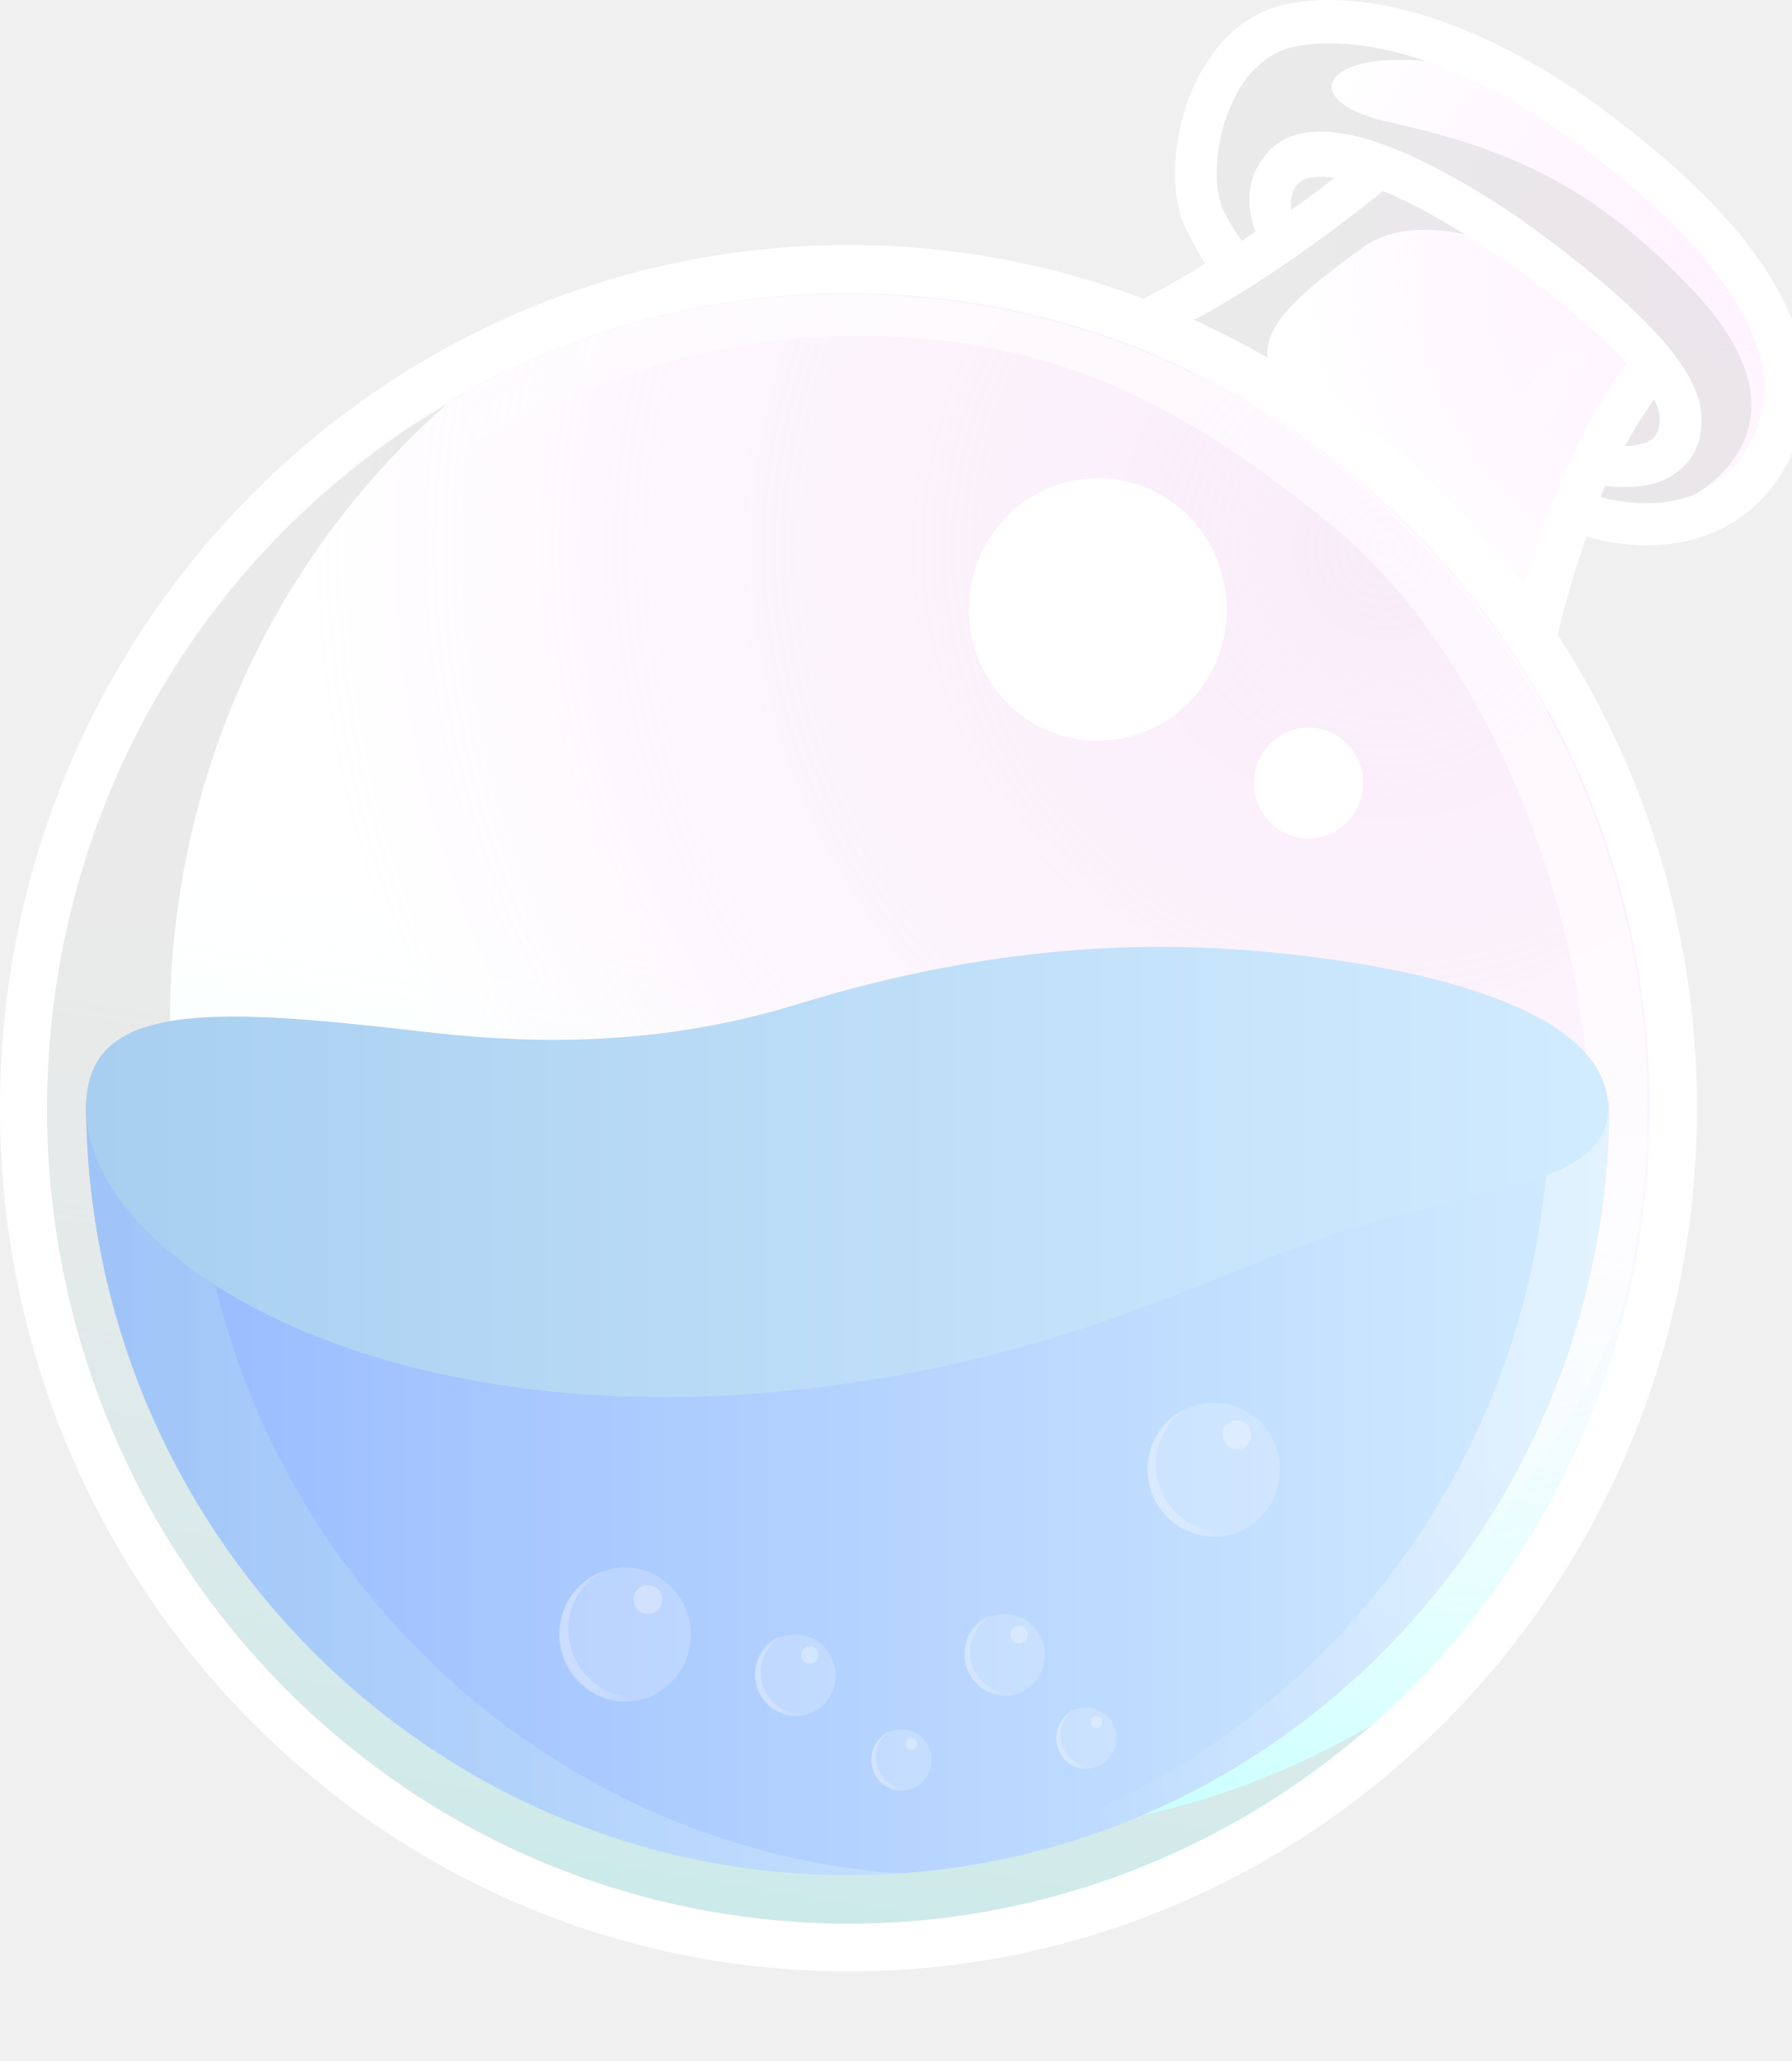
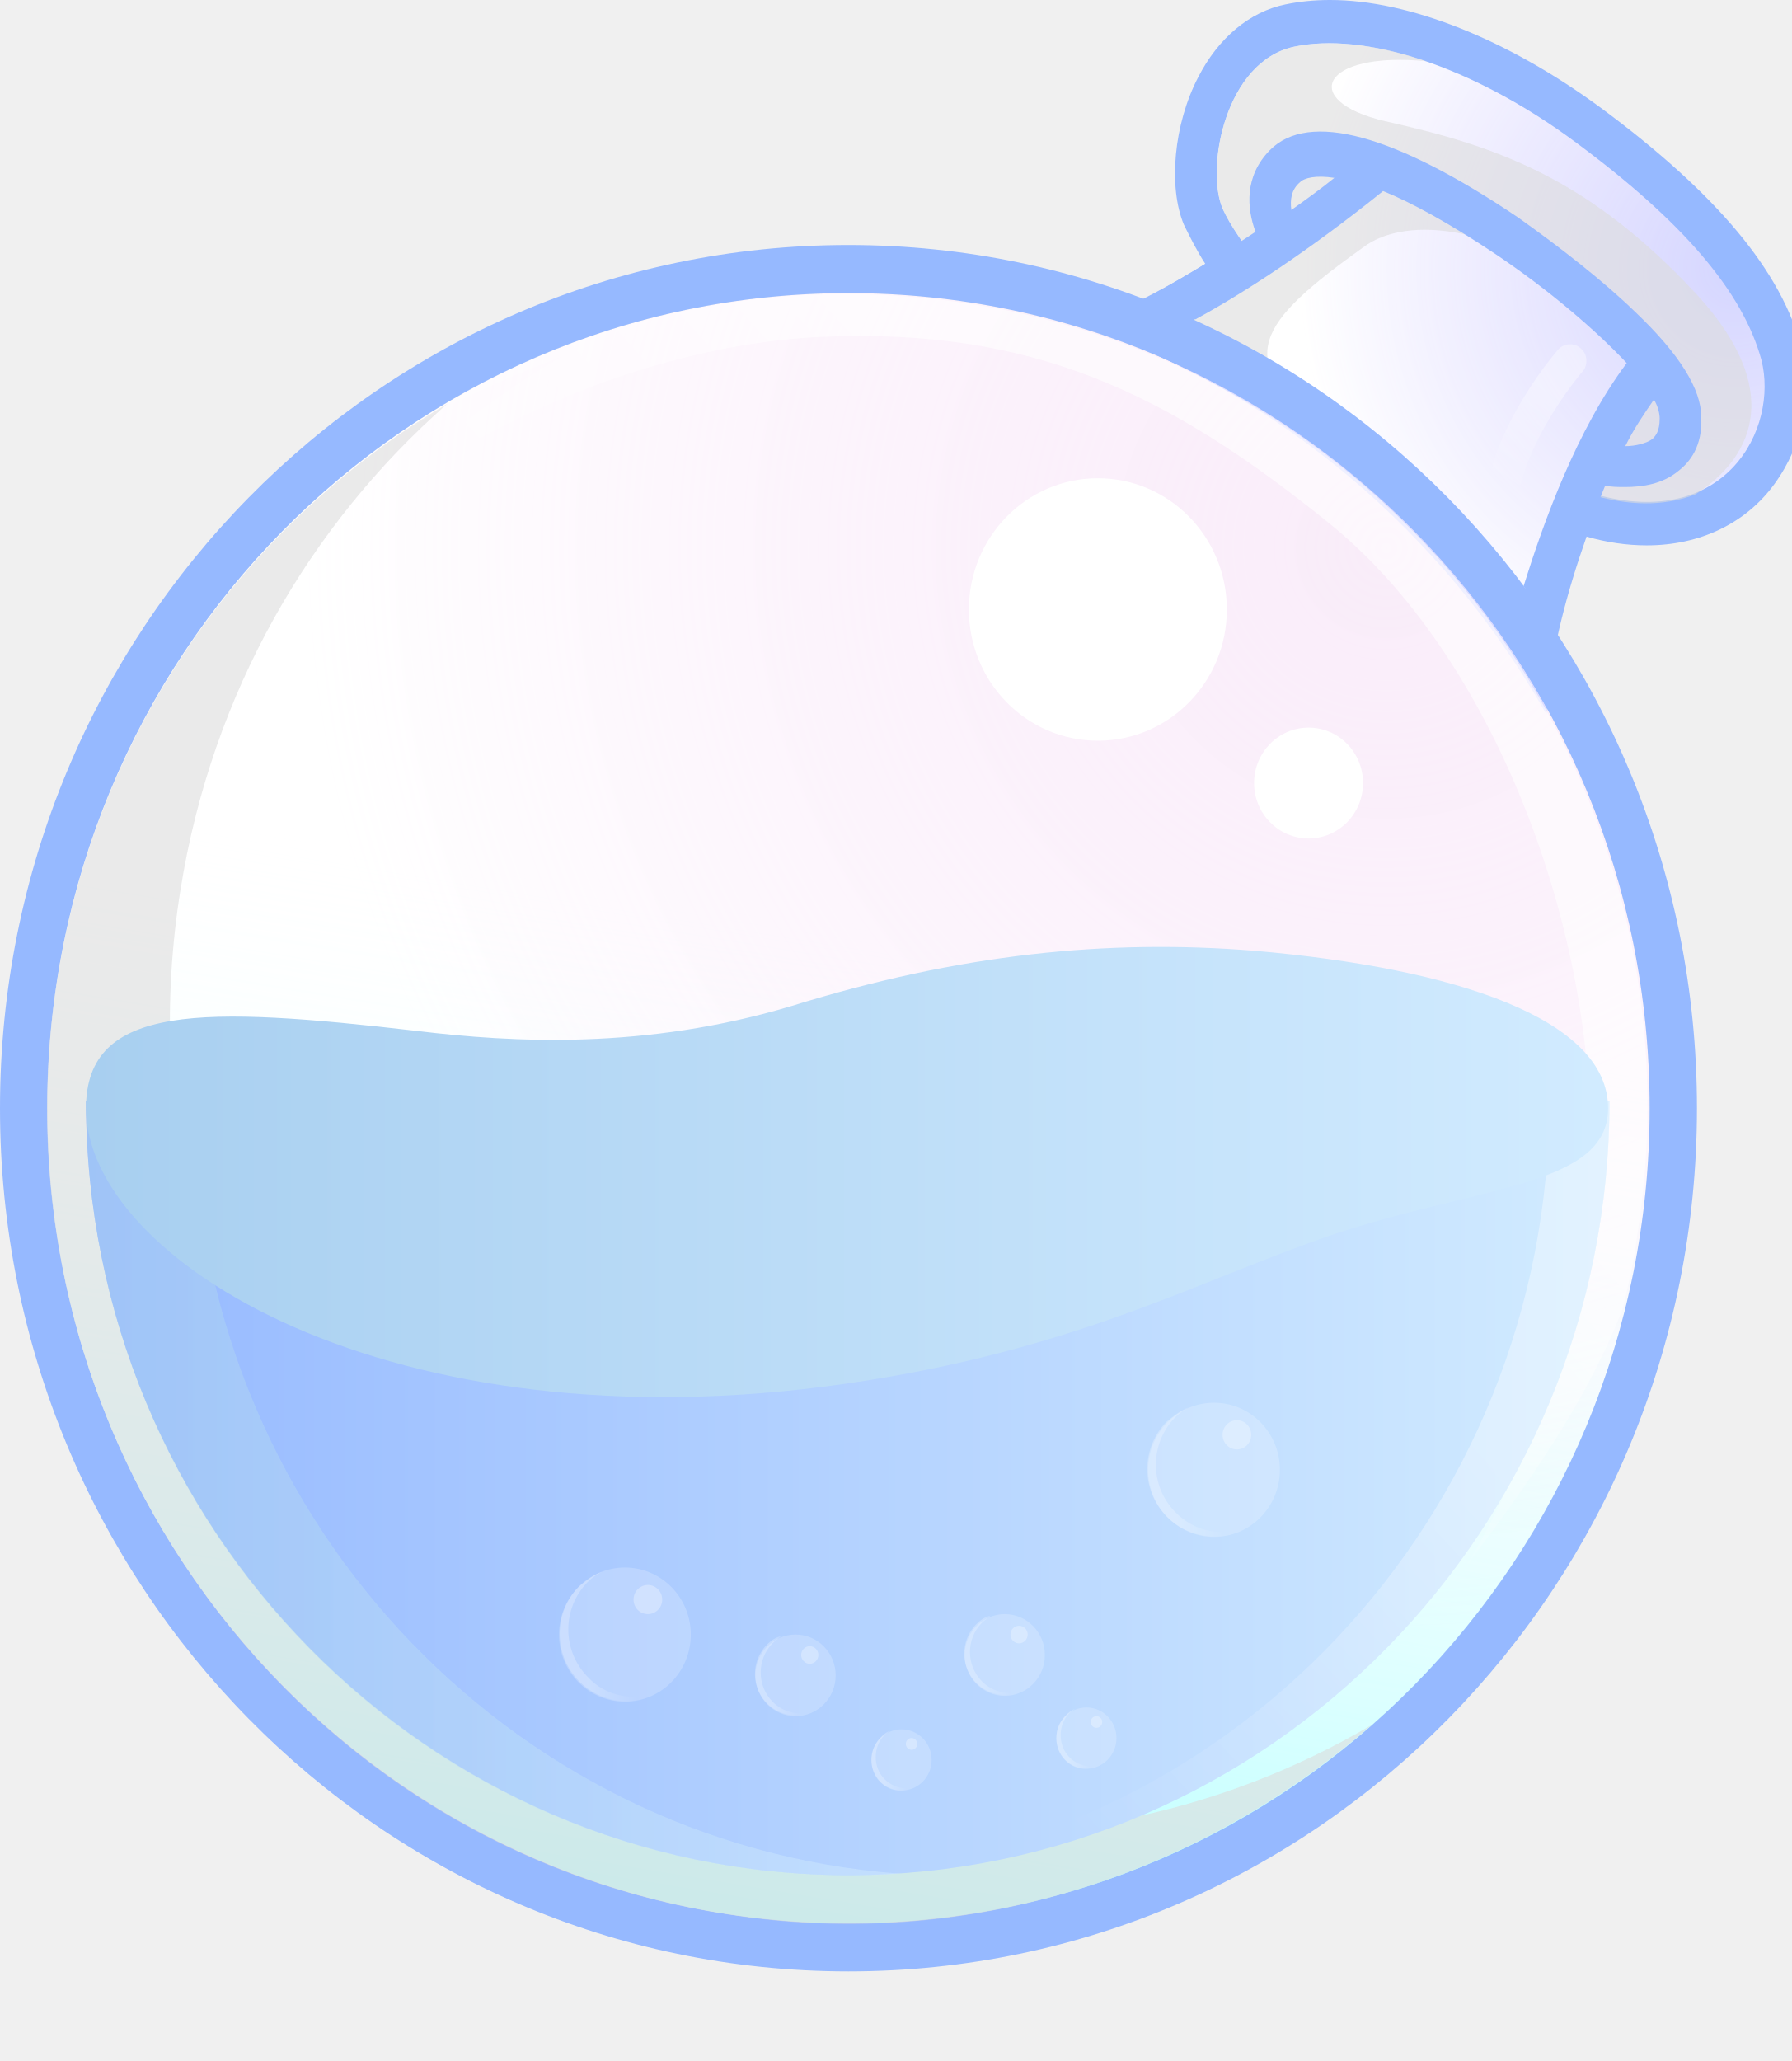
<svg xmlns="http://www.w3.org/2000/svg" width="" height="23" viewBox="0 0 20 23" fill="none">
-   <path d="M20.108 3.889C19.884 3.027 19.164 2.164 17.868 1.204C16.829 0.439 15.725 0 14.845 0C14.669 0 14.509 0.016 14.349 0.049C13.949 0.13 13.597 0.423 13.373 0.862C13.101 1.383 13.037 2.083 13.213 2.506C13.277 2.636 13.357 2.799 13.453 2.945C12.605 3.466 12.126 3.612 12.062 3.629C14.269 4.377 16.109 5.939 17.261 7.973L17.276 7.778C17.325 7.241 17.484 6.623 17.708 5.988C17.932 6.053 18.156 6.086 18.38 6.086C18.972 6.086 19.484 5.842 19.804 5.402C20.124 4.963 20.252 4.377 20.108 3.889Z" fill="white" />
+   <path d="M20.108 3.889C19.884 3.027 19.164 2.164 17.868 1.204C16.829 0.439 15.725 0 14.845 0C14.669 0 14.509 0.016 14.349 0.049C13.949 0.13 13.597 0.423 13.373 0.862C13.101 1.383 13.037 2.083 13.213 2.506C13.277 2.636 13.357 2.799 13.453 2.945C12.605 3.466 12.126 3.612 12.062 3.629C14.269 4.377 16.109 5.939 17.261 7.973L17.276 7.778C17.325 7.241 17.484 6.623 17.708 5.988C17.932 6.053 18.156 6.086 18.38 6.086C18.972 6.086 19.484 5.842 19.804 5.402C20.124 4.963 20.252 4.377 20.108 3.889Z" fill="#96B9FF" />
  <path d="M17.804 5.516C19.26 5.923 19.852 4.784 19.66 4.019C19.452 3.254 18.78 2.473 17.596 1.595C16.413 0.716 15.213 0.358 14.445 0.521C13.677 0.683 13.453 1.871 13.645 2.327C13.725 2.506 13.901 2.766 14.141 3.059C13.837 3.271 13.549 3.433 13.309 3.58C14.781 4.247 16.061 5.288 17.021 6.59C17.133 6.151 17.293 5.76 17.436 5.419C17.549 5.435 17.677 5.467 17.804 5.516Z" fill="url(#paint0_radial_18015_421997)" />
  <path d="M9.47 21.463C14.409 21.463 18.413 17.39 18.413 12.367C18.413 7.343 14.409 3.271 9.47 3.271C4.532 3.271 0.528 7.343 0.528 12.367C0.528 17.39 4.532 21.463 9.47 21.463Z" fill="url(#paint1_radial_18015_421997)" />
  <path opacity="0.6" d="M18.924 3.271C17.708 1.969 16.685 1.627 15.453 1.351C14.493 1.123 14.749 0.57 15.917 0.683C15.357 0.488 14.829 0.439 14.445 0.521C13.677 0.683 13.453 1.871 13.645 2.327C13.725 2.506 13.901 2.766 14.141 3.059C13.709 3.352 13.341 3.564 13.037 3.726C13.181 3.791 13.357 3.873 13.565 3.987C14.109 4.28 14.701 4.768 14.701 4.768C13.805 3.987 13.997 3.629 15.229 2.75C15.613 2.473 16.317 2.506 16.973 2.848C17.628 3.189 18.396 4.052 18.396 4.052L17.66 5.484C17.708 5.5 17.756 5.516 17.804 5.533C18.268 5.663 18.636 5.63 18.924 5.516C19.26 5.305 20.14 4.589 18.924 3.271Z" fill="#DCDCDC" />
-   <path d="M15.437 2.132C15.757 2.262 16.173 2.49 16.685 2.831C17.293 3.238 17.82 3.694 18.156 4.052C17.596 4.8 17.229 5.825 17.005 6.541C17.117 6.704 17.245 6.867 17.357 7.03C17.469 6.623 17.66 6.021 17.916 5.419C17.98 5.435 18.06 5.435 18.14 5.435C18.332 5.435 18.556 5.402 18.732 5.256C18.86 5.158 19.004 4.979 18.988 4.654C18.988 4.345 18.748 3.954 18.252 3.482C17.9 3.14 17.421 2.766 16.941 2.425C15.565 1.497 14.605 1.237 14.173 1.676C13.885 1.969 13.917 2.327 14.013 2.587C13.501 2.929 13.069 3.173 12.781 3.336C12.973 3.401 13.149 3.482 13.341 3.564C13.853 3.287 14.589 2.815 15.437 2.132ZM18.46 4.459C18.508 4.54 18.524 4.621 18.524 4.67C18.524 4.817 18.476 4.865 18.444 4.898C18.38 4.947 18.252 4.979 18.14 4.979C18.236 4.784 18.348 4.621 18.46 4.459ZM14.509 2.034C14.557 1.985 14.685 1.953 14.893 1.985C14.733 2.115 14.573 2.229 14.413 2.343C14.397 2.229 14.413 2.115 14.509 2.034Z" fill="white" />
-   <path d="M9.47 2.734C4.239 2.734 0 7.046 0 12.367C0 17.688 4.239 22 9.47 22C14.701 22 18.94 17.688 18.94 12.367C18.94 7.046 14.685 2.734 9.47 2.734ZM9.47 21.463C4.527 21.463 0.528 17.395 0.528 12.367C0.528 7.339 4.527 3.271 9.47 3.271C14.413 3.271 18.412 7.339 18.412 12.367C18.412 17.395 14.397 21.463 9.47 21.463Z" fill="white" />
+   <path d="M15.437 2.132C15.757 2.262 16.173 2.49 16.685 2.831C17.293 3.238 17.82 3.694 18.156 4.052C17.596 4.8 17.229 5.825 17.005 6.541C17.117 6.704 17.245 6.867 17.357 7.03C17.469 6.623 17.66 6.021 17.916 5.419C17.98 5.435 18.06 5.435 18.14 5.435C18.332 5.435 18.556 5.402 18.732 5.256C18.86 5.158 19.004 4.979 18.988 4.654C18.988 4.345 18.748 3.954 18.252 3.482C17.9 3.14 17.421 2.766 16.941 2.425C15.565 1.497 14.605 1.237 14.173 1.676C13.885 1.969 13.917 2.327 14.013 2.587C13.501 2.929 13.069 3.173 12.781 3.336C12.973 3.401 13.149 3.482 13.341 3.564C13.853 3.287 14.589 2.815 15.437 2.132ZM18.46 4.459C18.508 4.54 18.524 4.621 18.524 4.67C18.524 4.817 18.476 4.865 18.444 4.898C18.38 4.947 18.252 4.979 18.14 4.979C18.236 4.784 18.348 4.621 18.46 4.459ZM14.509 2.034C14.557 1.985 14.685 1.953 14.893 1.985C14.733 2.115 14.573 2.229 14.413 2.343C14.397 2.229 14.413 2.115 14.509 2.034Z" fill="#96B9FF" />
+   <path d="M9.47 2.734C4.239 2.734 0 7.046 0 12.367C0 17.688 4.239 22 9.47 22C14.701 22 18.94 17.688 18.94 12.367C18.94 7.046 14.685 2.734 9.47 2.734ZM9.47 21.463C4.527 21.463 0.528 17.395 0.528 12.367C0.528 7.339 4.527 3.271 9.47 3.271C14.413 3.271 18.412 7.339 18.412 12.367C18.412 17.395 14.397 21.463 9.47 21.463Z" fill="#96B9FF" />
  <path opacity="0.6" d="M9.47 21.463C14.409 21.463 18.413 17.39 18.413 12.367C18.413 7.343 14.409 3.271 9.47 3.271C4.532 3.271 0.528 7.343 0.528 12.367C0.528 17.39 4.532 21.463 9.47 21.463Z" fill="url(#paint2_linear_18015_421997)" />
  <path opacity="0.6" d="M9.406 20.357C4.527 19.559 1.216 14.889 2.015 9.926C2.367 7.729 3.455 5.858 4.991 4.507C2.751 5.825 1.088 8.12 0.64 10.919C-0.144 15.882 3.167 20.552 8.03 21.349C10.75 21.805 13.373 20.942 15.309 19.25C13.597 20.259 11.518 20.698 9.406 20.357Z" fill="#DCDCDC" />
  <path opacity="0.6" d="M10.894 3.401C8.638 3.027 6.447 3.547 4.655 4.703C4.623 4.735 4.591 4.768 4.591 4.768C5.279 4.345 6.287 3.97 6.287 3.97C3.695 5.5 2.895 7.241 2.895 7.241C3.903 5.256 6.862 3.857 9.182 3.759C11.502 3.661 13.021 4.361 14.877 5.874C16.733 7.404 17.852 10.528 17.74 13.002C17.644 15.475 16.364 17.476 16.364 17.476C17.244 16.321 17.772 15.475 18.108 14.613C18.172 14.352 18.236 14.092 18.268 13.815C19.068 8.868 15.773 4.198 10.894 3.401Z" fill="url(#paint3_linear_18015_421997)" />
  <path d="M17.964 12.286C17.964 17.053 14.157 20.926 9.47 20.926C4.783 20.926 0.96 17.053 0.96 12.286H17.964Z" fill="url(#paint4_linear_18015_421997)" />
  <g opacity="0.6">
    <path opacity="0.6" d="M17.293 12.286C17.293 16.939 13.677 20.747 9.134 20.926C9.246 20.926 9.358 20.926 9.47 20.926C14.157 20.926 17.965 17.053 17.965 12.286H17.293Z" fill="url(#paint5_linear_18015_421997)" />
  </g>
  <g opacity="0.7">
    <path opacity="0.7" d="M2.159 12.286H0.96C0.96 17.053 4.767 20.926 9.454 20.926C9.662 20.926 9.854 20.926 10.046 20.91C5.647 20.584 2.159 16.842 2.159 12.286Z" fill="url(#paint6_linear_18015_421997)" />
  </g>
  <path d="M17.948 12.367C17.948 11.374 16.253 10.805 13.997 10.61C12.365 10.479 10.718 10.642 8.83 11.228C7.198 11.716 5.727 11.635 4.655 11.505C2.271 11.228 0.96 11.195 0.96 12.367C0.96 14.059 4.351 16.175 9.438 15.442C12.014 15.068 13.341 14.303 14.861 13.783C16.509 13.229 17.948 13.246 17.948 12.367Z" fill="url(#paint7_linear_18015_421997)" />
  <path d="M12.253 8.266C13.049 8.266 13.693 7.611 13.693 6.802C13.693 5.993 13.049 5.337 12.253 5.337C11.458 5.337 10.814 5.993 10.814 6.802C10.814 7.611 11.458 8.266 12.253 8.266Z" fill="white" />
  <path d="M14.605 9.357C14.941 9.357 15.213 9.08 15.213 8.738C15.213 8.397 14.941 8.12 14.605 8.12C14.27 8.12 13.997 8.397 13.997 8.738C13.997 9.08 14.27 9.357 14.605 9.357Z" fill="white" />
  <g opacity="0.6">
    <path opacity="0.6" d="M16.78 5.63C16.765 5.63 16.748 5.63 16.748 5.63C16.652 5.614 16.588 5.516 16.605 5.402C16.748 4.654 17.356 3.938 17.388 3.905C17.452 3.824 17.58 3.824 17.644 3.889C17.724 3.954 17.724 4.084 17.66 4.149C17.644 4.166 17.084 4.833 16.956 5.484C16.94 5.581 16.86 5.63 16.78 5.63Z" fill="url(#paint8_linear_18015_421997)" />
  </g>
  <path opacity="0.2" d="M8.879 19.152C9.126 19.152 9.327 18.948 9.327 18.697C9.327 18.445 9.126 18.241 8.879 18.241C8.632 18.241 8.431 18.445 8.431 18.697C8.431 18.948 8.632 19.152 8.879 19.152Z" fill="white" />
  <g opacity="0.4">
    <path opacity="0.6" d="M8.622 18.99C8.446 18.811 8.446 18.518 8.622 18.339C8.654 18.307 8.686 18.29 8.718 18.258C8.654 18.274 8.606 18.307 8.558 18.355C8.382 18.535 8.382 18.827 8.558 19.006C8.702 19.153 8.926 19.185 9.102 19.088C8.942 19.153 8.75 19.12 8.622 18.99Z" fill="url(#paint9_linear_18015_421997)" />
  </g>
  <path opacity="0.3" d="M9.038 18.567C9.091 18.567 9.134 18.523 9.134 18.469C9.134 18.415 9.091 18.371 9.038 18.371C8.985 18.371 8.942 18.415 8.942 18.469C8.942 18.523 8.985 18.567 9.038 18.567Z" fill="white" />
  <path opacity="0.2" d="M11.214 18.925C11.462 18.925 11.662 18.721 11.662 18.469C11.662 18.217 11.462 18.013 11.214 18.013C10.967 18.013 10.767 18.217 10.767 18.469C10.767 18.721 10.967 18.925 11.214 18.925Z" fill="white" />
  <g opacity="0.4">
    <path opacity="0.6" d="M10.958 18.762C10.782 18.583 10.782 18.29 10.958 18.111C10.99 18.079 11.022 18.063 11.054 18.03C10.99 18.046 10.942 18.079 10.894 18.128C10.718 18.307 10.718 18.6 10.894 18.779C11.038 18.925 11.262 18.958 11.438 18.86C11.278 18.925 11.086 18.892 10.958 18.762Z" fill="url(#paint10_linear_18015_421997)" />
  </g>
  <path opacity="0.3" d="M11.374 18.339C11.427 18.339 11.47 18.295 11.47 18.241C11.47 18.187 11.427 18.143 11.374 18.143C11.321 18.143 11.278 18.187 11.278 18.241C11.278 18.295 11.321 18.339 11.374 18.339Z" fill="white" />
  <path opacity="0.2" d="M10.062 19.982C10.248 19.982 10.398 19.829 10.398 19.64C10.398 19.452 10.248 19.299 10.062 19.299C9.876 19.299 9.726 19.452 9.726 19.64C9.726 19.829 9.876 19.982 10.062 19.982Z" fill="white" />
  <g opacity="0.4">
    <path opacity="0.6" d="M9.87 19.852C9.742 19.722 9.742 19.495 9.87 19.364C9.886 19.348 9.918 19.332 9.934 19.316C9.886 19.332 9.854 19.364 9.822 19.397C9.694 19.527 9.694 19.755 9.822 19.885C9.934 19.999 10.094 20.015 10.238 19.934C10.11 19.983 9.966 19.95 9.87 19.852Z" fill="url(#paint11_linear_18015_421997)" />
  </g>
  <path opacity="0.3" d="M10.174 19.527C10.209 19.527 10.238 19.497 10.238 19.462C10.238 19.426 10.209 19.396 10.174 19.396C10.139 19.396 10.11 19.426 10.11 19.462C10.11 19.497 10.139 19.527 10.174 19.527Z" fill="white" />
  <path opacity="0.2" d="M12.126 19.738C12.311 19.738 12.461 19.585 12.461 19.396C12.461 19.208 12.311 19.055 12.126 19.055C11.94 19.055 11.79 19.208 11.79 19.396C11.79 19.585 11.94 19.738 12.126 19.738Z" fill="white" />
  <g opacity="0.4">
    <path opacity="0.6" d="M11.934 19.608C11.806 19.478 11.806 19.25 11.934 19.12C11.95 19.104 11.982 19.088 11.998 19.071C11.95 19.088 11.918 19.12 11.886 19.153C11.758 19.283 11.758 19.511 11.886 19.641C11.998 19.755 12.158 19.771 12.301 19.69C12.174 19.739 12.03 19.706 11.934 19.608Z" fill="url(#paint12_linear_18015_421997)" />
  </g>
  <path opacity="0.3" d="M12.238 19.282C12.273 19.282 12.302 19.253 12.302 19.217C12.302 19.181 12.273 19.152 12.238 19.152C12.202 19.152 12.174 19.181 12.174 19.217C12.174 19.253 12.202 19.282 12.238 19.282Z" fill="white" />
  <path opacity="0.2" d="M6.975 18.99C7.381 18.99 7.71 18.655 7.71 18.241C7.71 17.828 7.381 17.493 6.975 17.493C6.568 17.493 6.239 17.828 6.239 18.241C6.239 18.655 6.568 18.99 6.975 18.99Z" fill="white" />
  <g opacity="0.4">
    <path opacity="0.6" d="M6.559 18.713C6.271 18.42 6.271 17.948 6.559 17.655C6.607 17.607 6.655 17.574 6.719 17.541C6.623 17.574 6.543 17.639 6.463 17.704C6.175 17.997 6.175 18.469 6.463 18.762C6.703 19.006 7.071 19.055 7.359 18.876C7.087 18.99 6.767 18.941 6.559 18.713Z" fill="url(#paint13_linear_18015_421997)" />
  </g>
  <path opacity="0.3" d="M7.231 18.013C7.319 18.013 7.391 17.941 7.391 17.851C7.391 17.761 7.319 17.688 7.231 17.688C7.142 17.688 7.071 17.761 7.071 17.851C7.071 17.941 7.142 18.013 7.231 18.013Z" fill="white" />
  <path opacity="0.2" d="M13.55 17.151C13.956 17.151 14.285 16.816 14.285 16.402C14.285 15.989 13.956 15.654 13.55 15.654C13.143 15.654 12.814 15.989 12.814 16.402C12.814 16.816 13.143 17.151 13.55 17.151Z" fill="white" />
  <g opacity="0.4">
    <path opacity="0.6" d="M13.117 16.874C12.829 16.581 12.829 16.11 13.117 15.816C13.165 15.768 13.213 15.735 13.277 15.703C13.181 15.735 13.101 15.8 13.021 15.865C12.733 16.158 12.733 16.63 13.021 16.923C13.261 17.167 13.629 17.216 13.917 17.037C13.645 17.151 13.341 17.102 13.117 16.874Z" fill="url(#paint14_linear_18015_421997)" />
  </g>
  <path opacity="0.3" d="M13.805 16.175C13.894 16.175 13.965 16.102 13.965 16.012C13.965 15.922 13.894 15.849 13.805 15.849C13.717 15.849 13.645 15.922 13.645 16.012C13.645 16.102 13.717 16.175 13.805 16.175Z" fill="white" />
  <defs>
    <radialGradient id="paint0_radial_18015_421997" cx="0" cy="0" r="1" gradientUnits="userSpaceOnUse" gradientTransform="translate(19.3683 2.99408) scale(7.14964 7.27275)">
      <stop stop-color="#FFEAFF" stop-opacity="0.6" />
      <stop offset="0.681" stop-color="white" />
      <stop offset="1" stop-color="white" />
    </radialGradient>
    <radialGradient id="paint1_radial_18015_421997" cx="0" cy="0" r="1" gradientUnits="userSpaceOnUse" gradientTransform="translate(15.3908 6.09577) scale(17.4926 17.7938)">
      <stop stop-color="#FFEAFF" stop-opacity="0.6" />
      <stop offset="0.681" stop-color="white" />
      <stop offset="1" stop-color="white" />
    </radialGradient>
    <linearGradient id="paint2_linear_18015_421997" x1="8.036" y1="21.334" x2="10.993" y2="3.401" gradientUnits="userSpaceOnUse">
      <stop stop-color="#81FFFF" />
      <stop offset="0.62" stop-color="white" stop-opacity="0" />
    </linearGradient>
    <linearGradient id="paint3_linear_18015_421997" x1="15.772" y1="6.189" x2="8.262" y2="12.963" gradientUnits="userSpaceOnUse">
      <stop offset="0.289" stop-color="white" />
      <stop offset="0.78" stop-color="white" stop-opacity="0" />
    </linearGradient>
    <linearGradient id="paint4_linear_18015_421997" x1="0.967" y1="16.601" x2="17.96" y2="16.601" gradientUnits="userSpaceOnUse">
      <stop stop-color="#96B9FF" />
      <stop offset="0.995" stop-color="#D1EBFF" />
    </linearGradient>
    <linearGradient id="paint5_linear_18015_421997" x1="18.765" y1="13.044" x2="9.367" y2="21.775" gradientUnits="userSpaceOnUse">
      <stop offset="0.289" stop-color="white" />
      <stop offset="0.78" stop-color="white" stop-opacity="0" />
    </linearGradient>
    <linearGradient id="paint6_linear_18015_421997" x1="0.967" y1="16.601" x2="10.058" y2="16.601" gradientUnits="userSpaceOnUse">
      <stop stop-color="#A8CFF0" />
      <stop offset="0.995" stop-color="#D1EBFF" />
    </linearGradient>
    <linearGradient id="paint7_linear_18015_421997" x1="0.978" y1="13.085" x2="17.949" y2="13.085" gradientUnits="userSpaceOnUse">
      <stop stop-color="#A8CFF0" />
      <stop offset="0.995" stop-color="#D1EBFF" />
    </linearGradient>
    <linearGradient id="paint8_linear_18015_421997" x1="17.67" y1="3.826" x2="16.42" y2="5.823" gradientUnits="userSpaceOnUse">
      <stop offset="0.289" stop-color="white" />
      <stop offset="0.78" stop-color="white" stop-opacity="0" />
    </linearGradient>
    <linearGradient id="paint9_linear_18015_421997" x1="8.426" y1="18.711" x2="9.103" y2="18.711" gradientUnits="userSpaceOnUse">
      <stop offset="0.289" stop-color="white" />
      <stop offset="0.78" stop-color="white" stop-opacity="0" />
    </linearGradient>
    <linearGradient id="paint10_linear_18015_421997" x1="10.76" y1="18.48" x2="11.437" y2="18.48" gradientUnits="userSpaceOnUse">
      <stop offset="0.289" stop-color="white" />
      <stop offset="0.78" stop-color="white" stop-opacity="0" />
    </linearGradient>
    <linearGradient id="paint11_linear_18015_421997" x1="9.724" y1="19.645" x2="10.232" y2="19.645" gradientUnits="userSpaceOnUse">
      <stop offset="0.289" stop-color="white" />
      <stop offset="0.78" stop-color="white" stop-opacity="0" />
    </linearGradient>
    <linearGradient id="paint12_linear_18015_421997" x1="11.78" y1="19.4" x2="12.289" y2="19.4" gradientUnits="userSpaceOnUse">
      <stop offset="0.289" stop-color="white" />
      <stop offset="0.78" stop-color="white" stop-opacity="0" />
    </linearGradient>
    <linearGradient id="paint13_linear_18015_421997" x1="6.24" y1="18.26" x2="7.345" y2="18.26" gradientUnits="userSpaceOnUse">
      <stop offset="0.289" stop-color="white" />
      <stop offset="0.78" stop-color="white" stop-opacity="0" />
    </linearGradient>
    <linearGradient id="paint14_linear_18015_421997" x1="12.804" y1="16.421" x2="13.909" y2="16.421" gradientUnits="userSpaceOnUse">
      <stop offset="0.289" stop-color="white" />
      <stop offset="0.78" stop-color="white" stop-opacity="0" />
    </linearGradient>
  </defs>
</svg>
